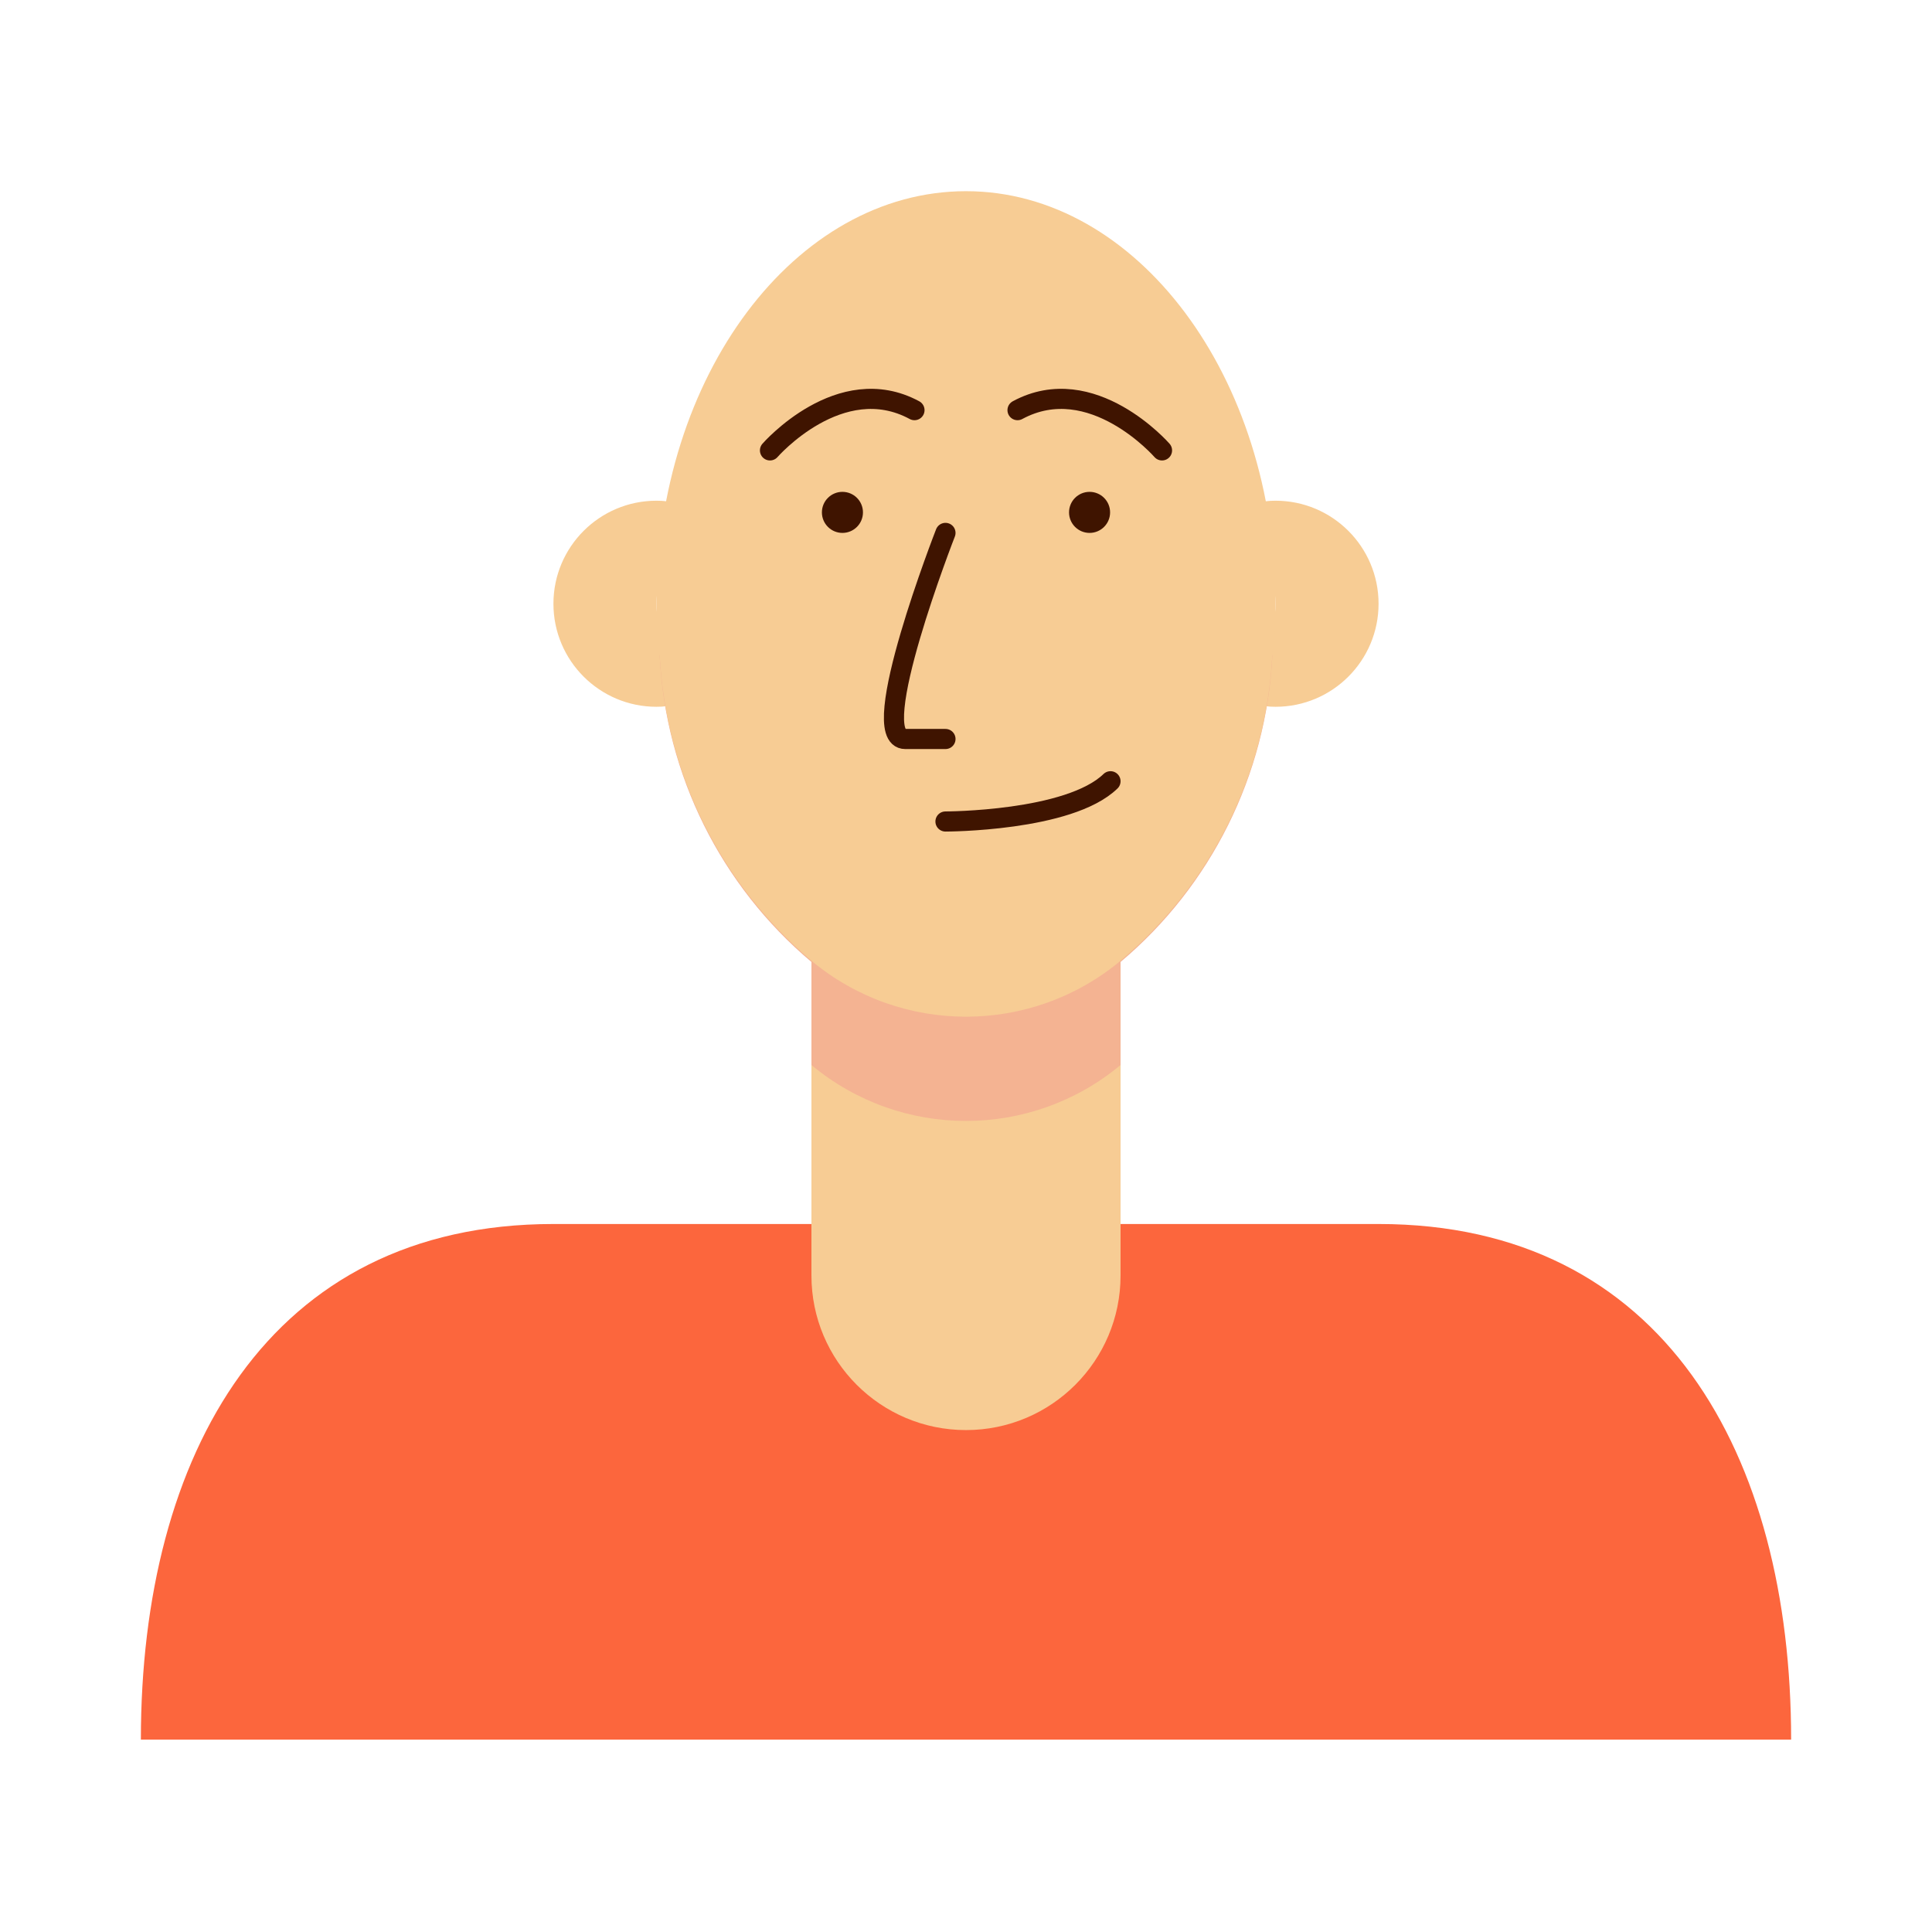
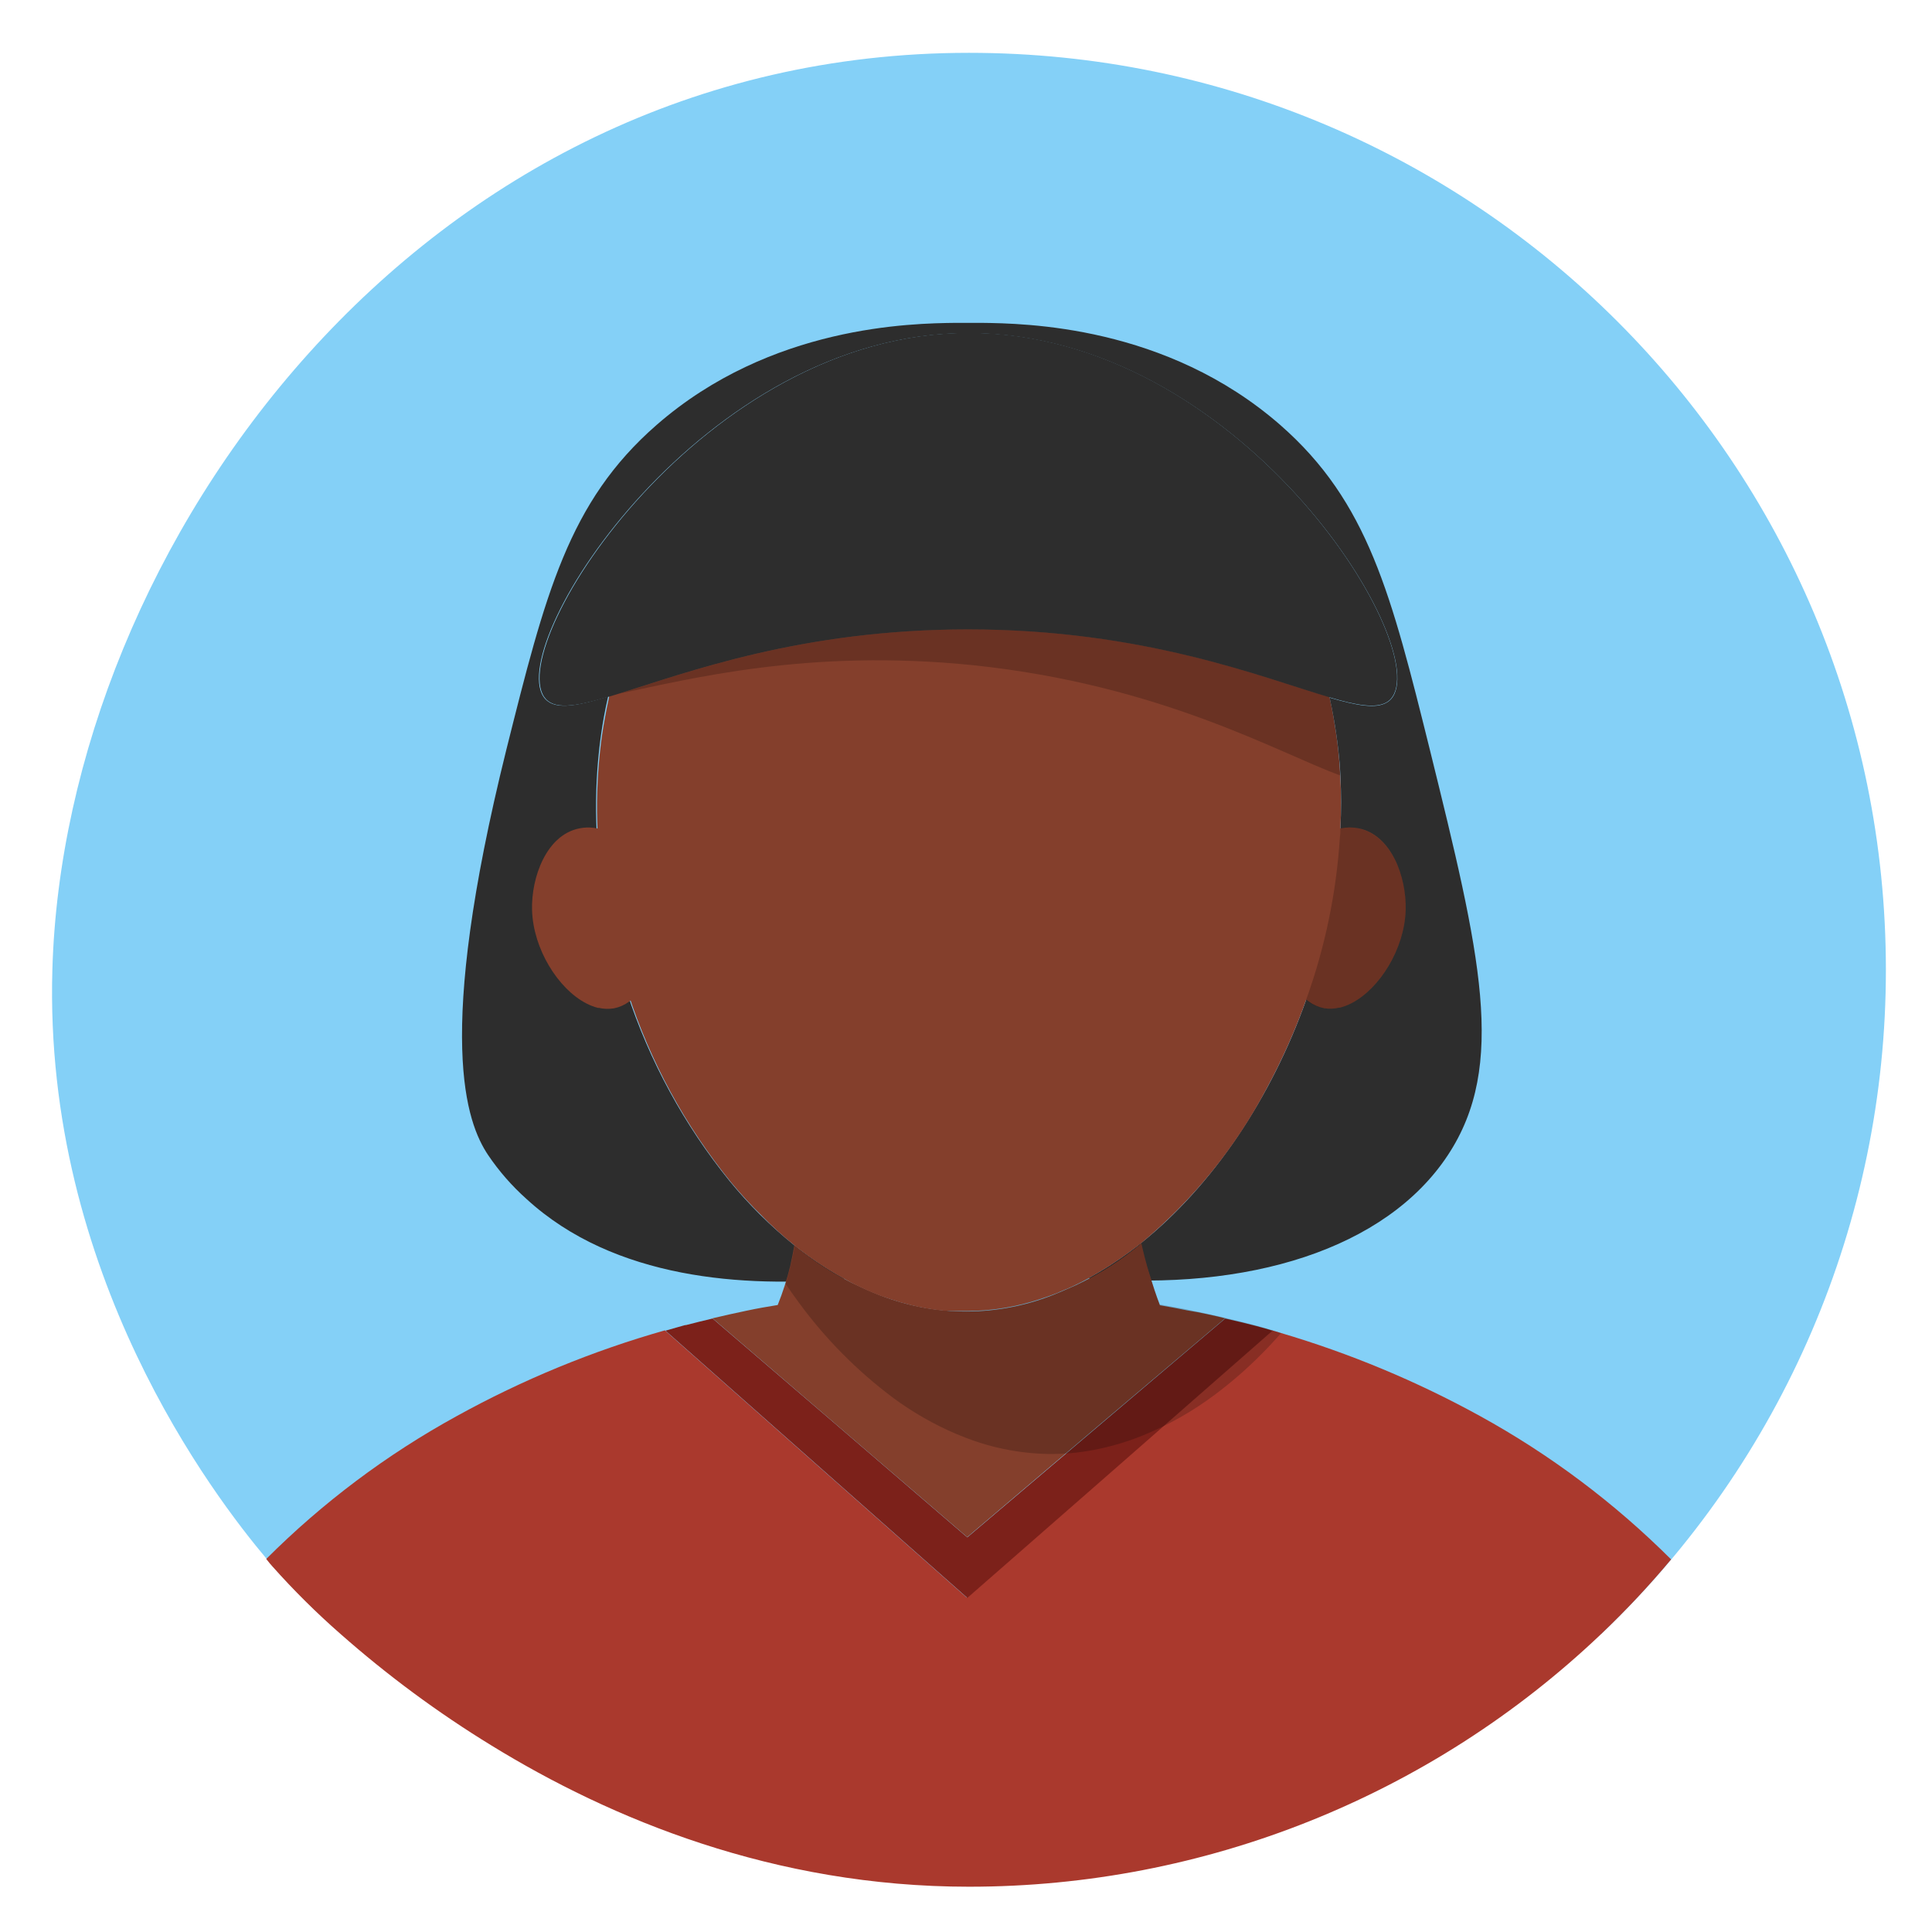
- <svg xmlns="http://www.w3.org/2000/svg" width="800px" height="800px" viewBox="0 0 48 48">
+ <svg xmlns="http://www.w3.org/2000/svg" width="800px" height="800px" viewBox="0 0 256 256" data-name="Layer 1" id="Layer_1">
  <defs>
-     <style>.cls-1{fill:#f7cc94;}.cls-2{fill:#fc663d;}.cls-3{fill:#f4b392;}.cls-4{fill:#3f1400;}.cls-5{fill:none;stroke:#3f1400;stroke-linecap:round;stroke-linejoin:round;stroke-width:0.5px;}</style>
+     <style>.cls-1{fill:#84d0f7;}.cls-2{fill:#2d2d2d;}.cls-3{fill:#aa392d;}.cls-4{fill:#7c211a;}.cls-5{fill:#843f2c;}.cls-6,.cls-7{opacity:0.2;}.cls-7{fill:#020202;}</style>
  </defs>
-   <g id="face">
-     <path class="cls-1" d="M34.25,15a2.56,2.56,0,0,1-2.56,2.56c-1.42,0,0-1.14,0-2.56s-1.42-2.56,0-2.56A2.56,2.56,0,0,1,34.25,15Z" />
-     <path class="cls-2" d="M44.5,43.22H3.5c0-7.08,3.17-12.81,10.25-12.81h20.5c7.08,0,10.25,5.73,10.25,12.81Z" />
-     <path class="cls-1" d="M13.75,15a2.56,2.56,0,0,0,2.56,2.56c1.42,0,0-1.14,0-2.56s1.42-2.56,0-2.56A2.56,2.56,0,0,0,13.75,15Z" />
-     <path class="cls-1" d="M27.84,20.16V31.69a3.84,3.84,0,0,1-7.68,0V20.16Z" />
-     <path class="cls-3" d="M31.61,16.31a10.64,10.64,0,0,1-3.77,7.59v2.56a6,6,0,0,1-7.68,0V23.9a10.64,10.64,0,0,1-3.77-7.59c.46-5,3.69-9,7.61-9S31.15,11.26,31.61,16.31Z" />
-     <path class="cls-1" d="M31.69,15a10.6,10.6,0,0,1-.08,1.28,10.64,10.64,0,0,1-3.77,7.59,6,6,0,0,1-7.68,0,10.64,10.64,0,0,1-3.77-7.59A10.6,10.6,0,0,1,16.31,15c0-5.66,3.44-10.25,7.69-10.25S31.69,9.37,31.69,15Z" />
-     <circle class="cls-4" cx="20.93" cy="12.73" r="0.51" />
-     <circle class="cls-4" cx="27.07" cy="12.73" r="0.51" />
-     <path class="cls-5" d="M19.13,11.19s1.74-2,3.59-1" />
-     <path class="cls-5" d="M28.87,11.19s-1.74-2-3.59-1" />
-     <path class="cls-5" d="M23.49,13.24s-2,5.12-1,5.12h1" />
-     <path class="cls-5" d="M23.49,20.41s3.07,0,4.1-1" />
+   <g data-name="Female 3" id="Female_3">
+     <path class="cls-1" d="M249.89,128.5a121.38,121.38,0,0,1-37.71,88h-167a106.25,106.25,0,0,1-9-8.91l-.82-1c-7-8.31-29.6-37.79-28.42-78.11C8.52,72.64,55.48,7,128.4,7A121.49,121.49,0,0,1,249.89,128.5Z" id="Wallpaper" />
+     <path class="cls-2" d="M191.85,153.06c-8.23,12.48-26.51,18.08-47.59,16.3a47.52,47.52,0,0,0,5.36-3.43c.55-.41,1.09-.82,1.62-1.25,9.39-7.54,17.19-19.11,21.82-32.16A79.18,79.18,0,0,0,177.55,111c0-.4,0-.81.06-1.22a68.09,68.09,0,0,0,0-7c-.05-1.15-.15-2.3-.28-3.45-.16-1.42-.37-2.84-.62-4.25-.16-.88-.33-1.75-.53-2.64,3.63,1.06,6.13,1.51,7.57.65a2.2,2.2,0,0,0,.8-.75c4.9-7.38-20.42-48.2-56.24-48.2C93.18,44.1,67.11,84.83,72,92.3c1.2,1.82,4,1.39,8.58,0-.21.91-.4,1.81-.56,2.7-.26,1.45-.47,2.9-.63,4.37a68.86,68.86,0,0,0-.33,10.85c.05,1,.11,2,.21,3.07a79.65,79.65,0,0,0,3.81,18.21,78.27,78.27,0,0,0,13.6,25,58.43,58.43,0,0,0,8.54,8.48c.59.47,1.2.93,1.79,1.36a44.66,44.66,0,0,0,4.91,3.1c-13.16,1.18-30.51.15-42.19-10.6a31.37,31.37,0,0,1-5.06-5.8c-2.84-4.26-7.1-15.36,2.42-53.69C72.25,78.77,75.3,66.51,87,56.31c15.12-13.2,33.81-13.46,39.67-13.53.48,0,1,0,1.58,0h.14c.57,0,1.1,0,1.58,0,5.86.07,24.55.33,39.67,13.53,11.66,10.2,14.71,22.46,19.83,43.06C196.14,126.39,199.72,141.14,191.85,153.06Z" id="Hairs" />
+     <path class="cls-3" d="M221.43,206.63a118.16,118.16,0,0,1-9.25,9.87A121.47,121.47,0,0,1,128.4,250c-25.87,0-47.48-9-63.29-18.72a143.43,143.43,0,0,1-20-14.78,101.89,101.89,0,0,1-9-8.93c-.24-.26-.52-.59-.83-1a111.64,111.64,0,0,1,25.22-18.92,131.12,131.12,0,0,1,27.6-11.37q20,17.72,40,35.41,20.2-17.72,40.44-35.41c.28.09.57.15.85.24a1.31,1.31,0,0,0,.28.09,132.81,132.81,0,0,1,26.4,11A112.82,112.82,0,0,1,221.43,206.63Z" id="Sweater" />
+     <path class="cls-4" d="M168.62,176.32q-20.2,17.72-40.44,35.41-20-17.72-40-35.41l1.61-.46,1-.28s.07,0,.11,0c1-.26,2.19-.56,3.52-.87q16.86,14.46,33.75,29,17.09-14.5,34.18-29C165.32,175.38,167.66,176,168.62,176.32Z" id="Neckband" />
+     <path class="cls-5" d="M162.34,174.68q-17.09,14.46-34.18,29-16.86-14.5-33.75-29c1.45-.35,3-.68,4.49-1s2.8-.54,4.15-.76a38.29,38.29,0,0,0,1.66-5.16c.22-1,.4-1.88.55-2.76a36.61,36.61,0,0,0,8.79,5.53c.5.22,1.07.49,1.75.77a31.33,31.33,0,0,0,24.45,0c.9-.37,1.66-.72,2.3-1a39,39,0,0,0,8.68-5.55c.29,1.29.63,2.64,1.07,4.06s.9,2.87,1.4,4.16a.15.15,0,0,1,.09,0c1.27.22,2.45.44,3.5.66h0C159.06,173.91,160.72,174.29,162.34,174.68Z" id="Neck" />
+     <path class="cls-6" d="M169.75,176.65c-.83.94-1.68,1.86-2.55,2.73a55.76,55.76,0,0,1-6.26,5.45,43.06,43.06,0,0,1-9.47,5.36,34.11,34.11,0,0,1-6.58,1.94,29.76,29.76,0,0,1-6,.53,31.86,31.86,0,0,1-11.57-2.41l-.65-.26a41.41,41.41,0,0,1-8.27-4.73,60,60,0,0,1-12.64-12.79c-.57-.76-1.12-1.55-1.66-2.36.11-.35.22-.7.3-1.07a35.2,35.2,0,0,0,.9-4c.59.48,1.2.94,1.79,1.38a42.9,42.9,0,0,0,4.9,3.08.66.66,0,0,0,.2.11l.52.29.64.32.74.35.44.2.37.18.46.19.44.18.22.09c.17.08.35.15.52.21s.46.16.68.24c0,0,0,0,0,0l.72.24.18.06.5.16.77.24a2.21,2.21,0,0,1,.35.08l.7.2a29.73,29.73,0,0,0,4.52.79,3.73,3.73,0,0,0,.48,0,1.62,1.62,0,0,0,.31,0,4.58,4.58,0,0,0,.63.05l.55,0h1.18a31.41,31.41,0,0,0,9.71-1.6l0,0a3.19,3.19,0,0,0,.37-.13c.65-.2,1.29-.46,1.94-.7l.18-.09.83-.35.22-.08c1-.44,1.92-.9,2.86-1.42a47.85,47.85,0,0,0,5.38-3.44l1.6-1.22c.31,1.35.68,2.8,1.14,4.33.41,1.38.87,2.67,1.33,3.87l1.1.2,1.09.19,1.07.2.81.17.52.11c1.36.29,2.72.57,4.05.9,2.12.5,4.2,1,6.28,1.64Z" id="NeckShadow" />
+     <path class="cls-5" d="M186.26,120.58c-.16,5.17-3.46,10.41-7.16,12.34a7.55,7.55,0,0,1-1.57.6l-.11,0a5,5,0,0,1-2,.07,5.13,5.13,0,0,1-2-.88l-.28-.21a7.26,7.26,0,0,1-1.12-1.1c-2.66-3.22-3.75-9.25-2-14.06a14.58,14.58,0,0,1,3.22-5,9,9,0,0,1,4.41-2.58,5.86,5.86,0,0,1,2.36,0C184.37,110.61,186.39,116.25,186.26,120.58Z" id="RightEar" />
+     <path class="cls-6" d="M186.27,120.57c-.18,5.19-3.48,10.41-7.18,12.36a8.1,8.1,0,0,1-1.55.59l-.13,0a4.85,4.85,0,0,1-4.07-.81c-.09-.06-.17-.13-.28-.22a6.76,6.76,0,0,1-1.12-1.09c-2.67-3.21-3.76-9.25-2-14.06a14.68,14.68,0,0,1,3.22-5,10,10,0,0,1,3.13-2.19,7.12,7.12,0,0,1,1.29-.39,5.52,5.52,0,0,1,2.36,0,2.21,2.21,0,0,1,.35.08C184.47,110.91,186.4,116.37,186.27,120.57Z" id="RightEarShadow" />
+     <path class="cls-5" d="M84.75,131.42a7.17,7.17,0,0,1-1.4,1.31,5.09,5.09,0,0,1-2,.88,5.21,5.21,0,0,1-2-.06l-.12,0a7.27,7.27,0,0,1-1.57-.61c-3.69-1.92-7-7.16-7.16-12.33-.13-4.33,1.9-10,6.29-10.85,2.5-.5,4.89.71,6.77,2.6a14.3,14.3,0,0,1,3.22,5C88.51,122.17,87.42,128.2,84.75,131.42Z" id="LeftEar" />
+     <path class="cls-5" d="M177.61,109.75c0,.39,0,.81-.07,1.22a78,78,0,0,1-4.48,21.54,84.19,84.19,0,0,1-5.23,11.73,67.66,67.66,0,0,1-16.58,20.45l0,0-1.6,1.22a47.85,47.85,0,0,1-5.38,3.44c-.94.52-1.9,1-2.86,1.42l-.22.08-.83.35-.18.09c-.65.24-1.29.5-1.94.7a3.19,3.19,0,0,1-.37.13l0,0a31.41,31.41,0,0,1-9.71,1.6h-1.18l-.55,0a4.58,4.58,0,0,1-.63-.05,1.62,1.62,0,0,1-.31,0,3.73,3.73,0,0,1-.48,0,29.73,29.73,0,0,1-4.52-.79l-.7-.2a2.21,2.21,0,0,0-.35-.08l-.77-.24-.5-.16-.18-.06-.72-.24s0,0,0,0c-.22-.08-.46-.15-.68-.24s-.35-.13-.52-.21l-.22-.09-.44-.18-.46-.19-.37-.18-.44-.2-.74-.35-.64-.32-.52-.29a.66.66,0,0,1-.2-.11,42.9,42.9,0,0,1-4.9-3.08c-.59-.44-1.2-.9-1.79-1.38a46.89,46.89,0,0,1-4.42-4,55.49,55.49,0,0,1-4.13-4.5v0a77.82,77.82,0,0,1-13.58-25,79.38,79.38,0,0,1-3.83-18.2c-.09-1-.15-2-.2-3.08a67.72,67.72,0,0,1,.33-10.85c.15-1.46.37-2.91.64-4.35.15-.9.35-1.79.54-2.71,0,0,0-.11,0-.15.19-.81.41-1.64.63-2.45a73.19,73.19,0,0,1,4.64-12.56,66.63,66.63,0,0,1,15-20.62c1-.87,2-1.71,3-2.49,7-5.41,15.13-8.82,24.36-8.84,12.14-.06,22.57,5.77,30.67,14.33A62.1,62.1,0,0,1,164,65.64a72.35,72.35,0,0,1,8.62,15.44c.56,1.37,1.07,2.75,1.55,4.15a72,72,0,0,1,2,7.17c.2.88.37,1.75.53,2.65.24,1.4.46,2.82.61,4.24.13,1.16.22,2.3.28,3.46A65.36,65.36,0,0,1,177.61,109.75Z" id="Head" />
+     <path class="cls-7" d="M177.58,102.75c-8.22-3-23.68-12-48.66-14.61C107.05,85.91,91.33,90,82,91.92c9.14-2.84,24.36-8.53,46.32-8.53,23.27,0,38.95,6.37,47.89,9,.2.88.37,1.75.53,2.65.24,1.4.46,2.82.61,4.24C177.43,100.45,177.52,101.59,177.58,102.75Z" id="HairsShadow" />
+     <path class="cls-2" d="M184.52,92.3a2.21,2.21,0,0,1-.79.76c-1.44.85-4,.39-7.57-.66-8.94-2.64-24.62-9-47.89-9-22,0-37.18,5.69-46.32,8.53,0,0,0,0,0,0-.46.15-.87.26-1.29.39-4.55,1.36-7.37,1.77-8.57,0-4.92-7.46,21.15-48.21,56.23-48.21C164.09,44.09,189.42,84.93,184.52,92.3Z" data-name="Hairs" id="Hairs-2" />
  </g>
</svg>
